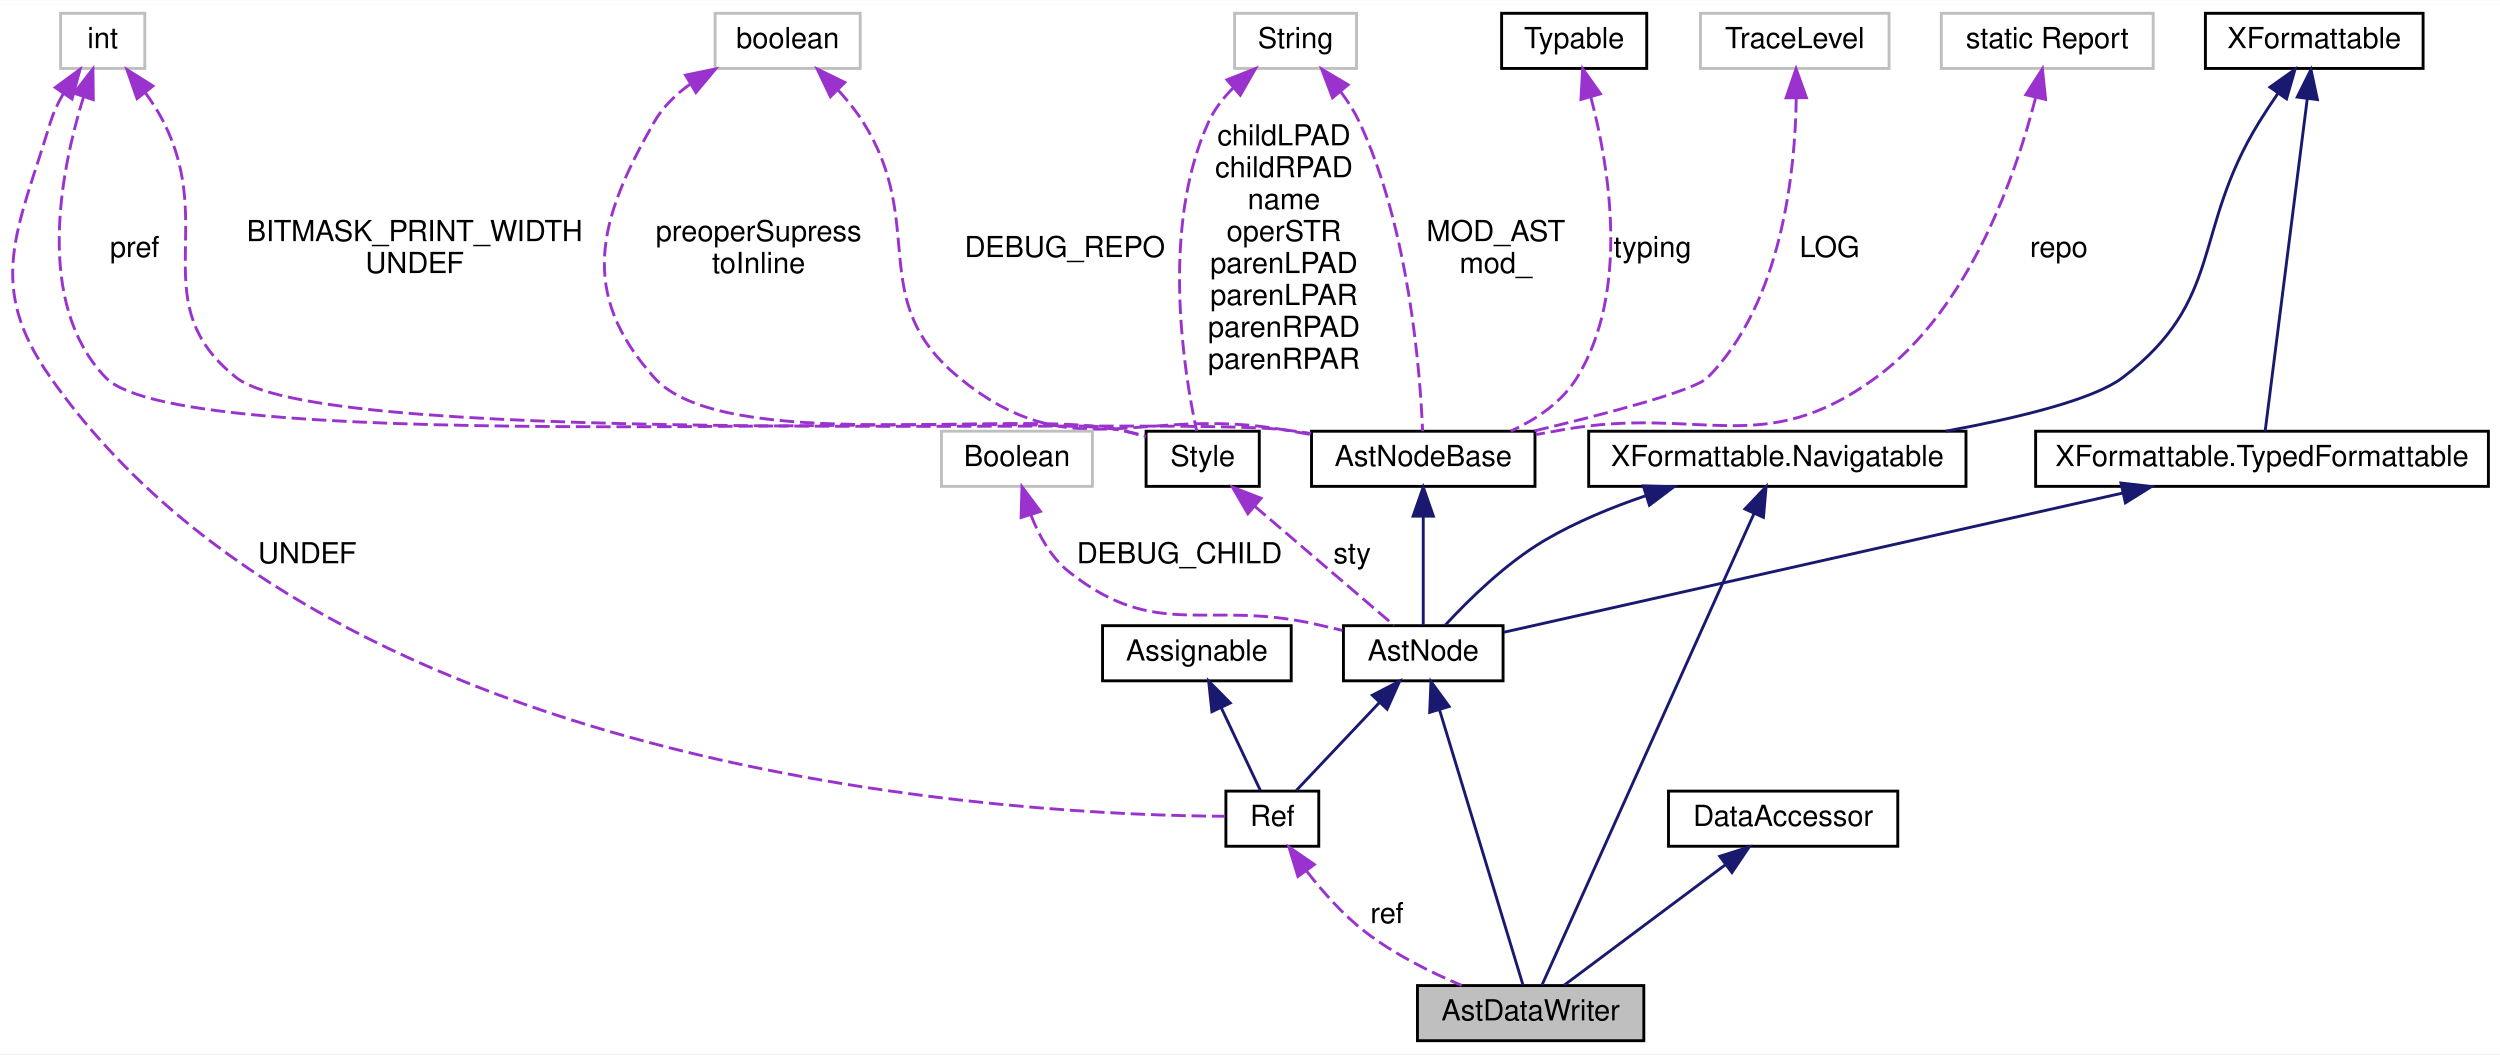
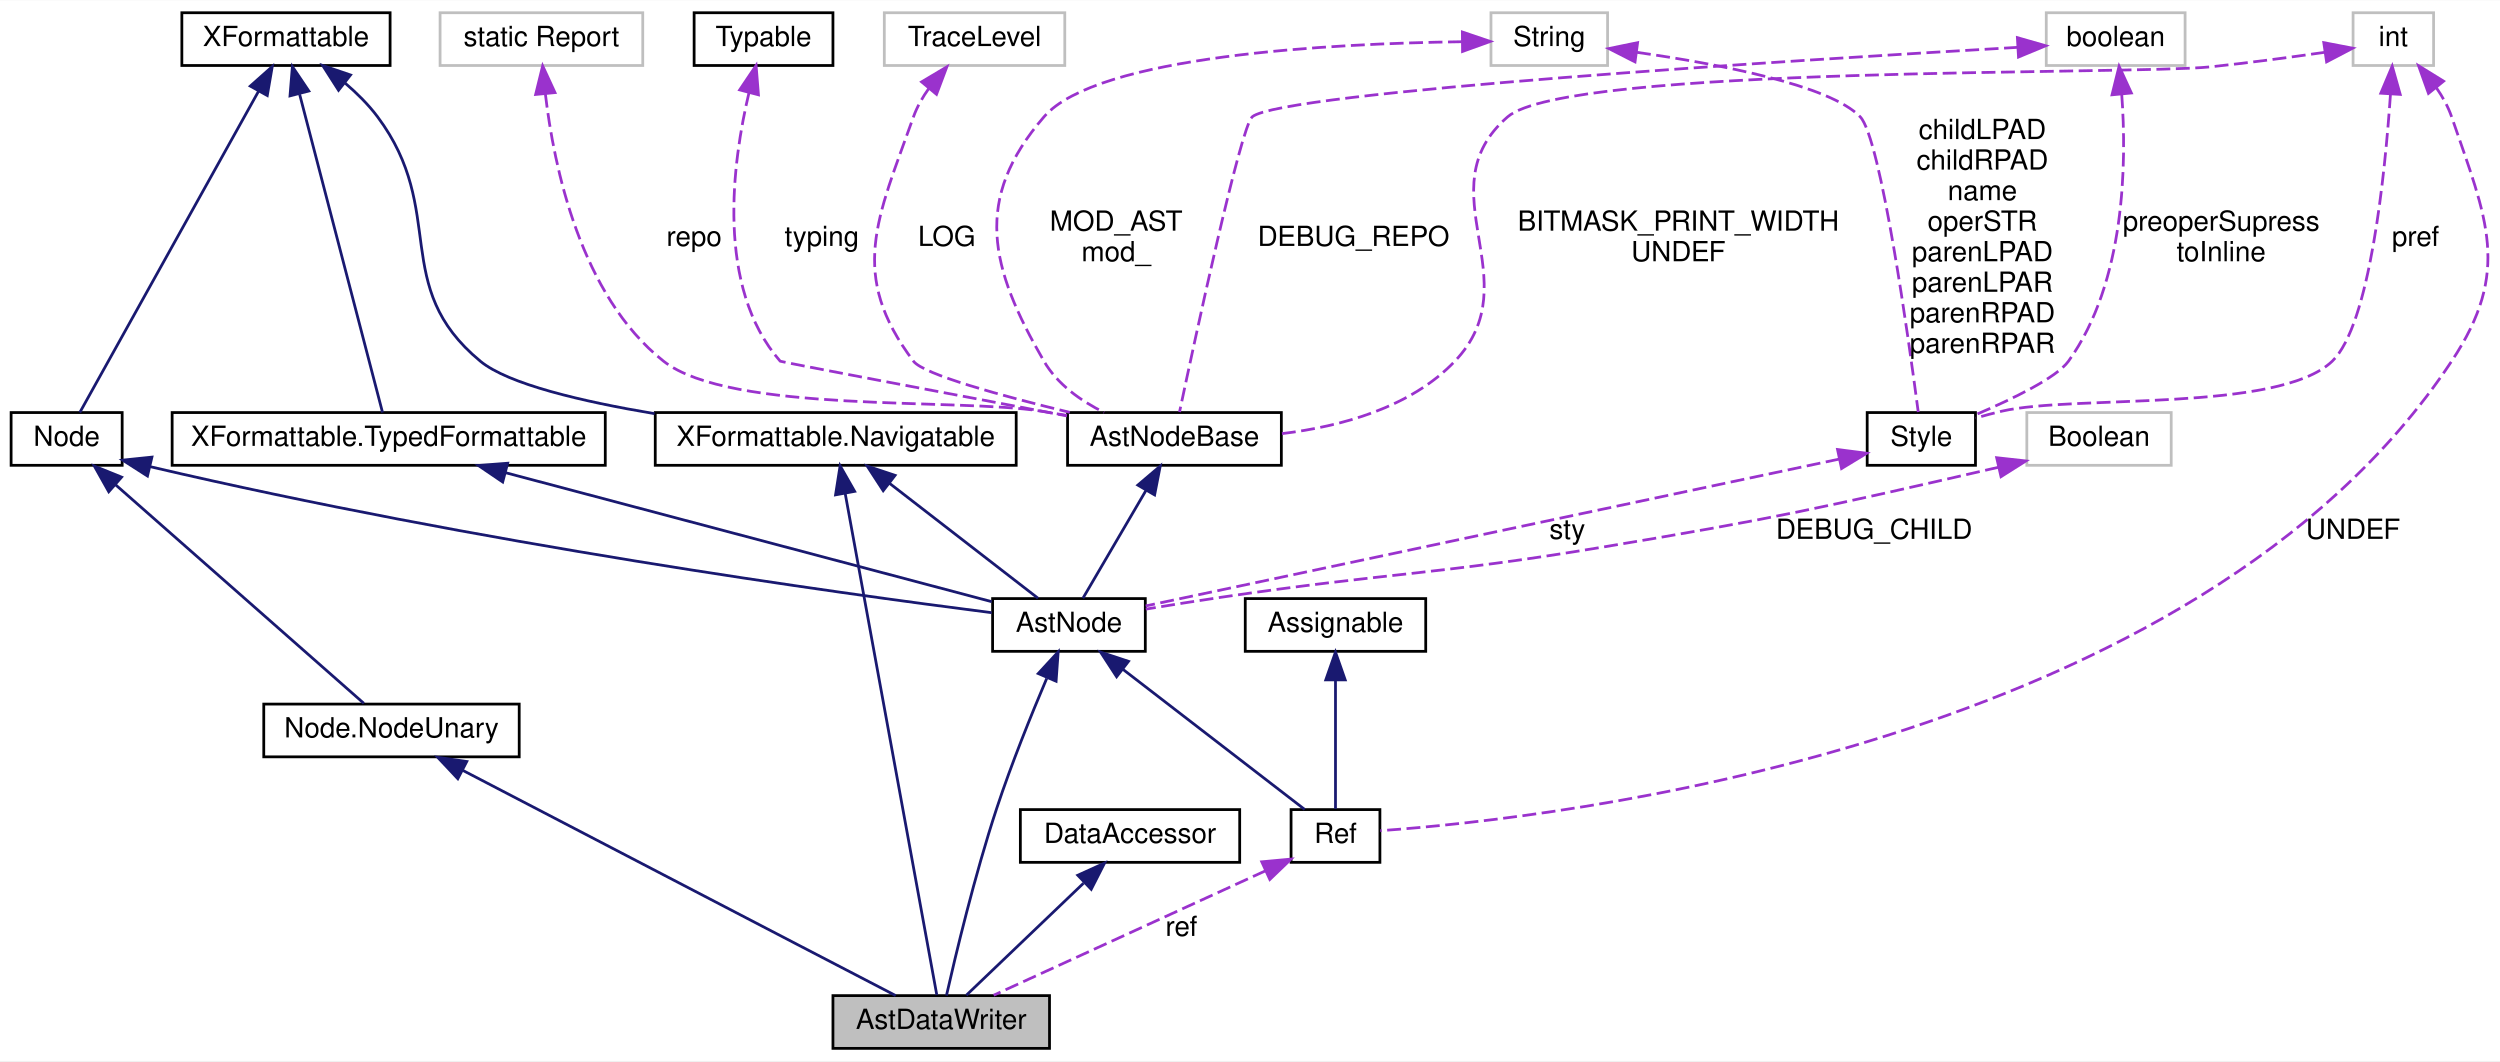
- <svg xmlns="http://www.w3.org/2000/svg" xmlns:xlink="http://www.w3.org/1999/xlink" width="861pt" height="363pt" viewBox="0.00 0.00 861.39 363.00">
-   <g id="graph0" class="graph" transform="scale(1 1) rotate(0) translate(4 359)">
-     <polygon fill="white" stroke="transparent" points="-4,4 -4,-359 857.39,-359 857.39,4 -4,4" />
+ <svg xmlns="http://www.w3.org/2000/svg" xmlns:xlink="http://www.w3.org/1999/xlink" width="900pt" height="382pt" viewBox="0.00 0.00 900.42 382.00">
+   <g id="graph0" class="graph" transform="scale(1 1) rotate(0) translate(4 378)">
+     <polygon fill="white" stroke="transparent" points="-4,4 -4,-378 896.42,-378 896.42,4 -4,4" />
    <g id="node1" class="node">
      <g id="a_node1">
        <a xlink:title="局所変数環境からの値を書き込むクラス">
-           <polygon fill="#bfbfbf" stroke="black" points="484.39,-0.5 484.39,-19.5 562.39,-19.5 562.39,-0.5 484.39,-0.5" />
-           <text text-anchor="middle" x="523.39" y="-7.5" font-family="Helvetica,sans-Serif" font-size="10.00">AstDataWriter</text>
+           <polygon fill="#bfbfbf" stroke="black" points="296,-0.5 296,-19.5 374,-19.5 374,-0.5 296,-0.5" />
+           <text text-anchor="middle" x="335" y="-7.5" font-family="Helvetica,sans-Serif" font-size="10.00">AstDataWriter</text>
        </a>
      </g>
    </g>
    <g id="node2" class="node">
      <g id="a_node2">
        <a xlink:href="classast_1_1_ast_node.html" target="_top" xlink:title="タグなしの順アクセスの子供をもてる抽象構文木のノードのクラス。">
-           <polygon fill="white" stroke="black" points="458.89,-124.5 458.89,-143.5 513.89,-143.5 513.89,-124.5 458.89,-124.5" />
-           <text text-anchor="middle" x="486.39" y="-131.5" font-family="Helvetica,sans-Serif" font-size="10.00">AstNode</text>
+           <polygon fill="white" stroke="black" points="353.5,-143.5 353.5,-162.5 408.5,-162.5 408.5,-143.5 353.5,-143.5" />
+           <text text-anchor="middle" x="381" y="-150.5" font-family="Helvetica,sans-Serif" font-size="10.00">AstNode</text>
        </a>
      </g>
    </g>
    <g id="edge1" class="edge">
-       <path fill="none" stroke="midnightblue" d="M491.98,-114.55C500.09,-87.83 514.78,-39.4 520.75,-19.69" />
-       <polygon fill="midnightblue" stroke="midnightblue" points="488.6,-113.64 489.05,-124.23 495.3,-115.67 488.6,-113.64" />
-     </g>
-     <g id="node16" class="node">
-       <g id="a_node16">
+       <path fill="none" stroke="midnightblue" d="M373,-133.75C367.51,-120.84 360.3,-103.05 355,-87 347.04,-62.9 340.09,-33.7 336.88,-19.53" />
+       <polygon fill="midnightblue" stroke="midnightblue" points="369.94,-135.5 377.12,-143.3 376.37,-132.73 369.94,-135.5" />
+     </g>
+     <g id="node18" class="node">
+       <g id="a_node18">
        <a xlink:href="classmachine_1_1_ref.html" target="_top" xlink:title="フレーム中の変数参照オブジェクトref = (XType type, int vid)">
-           <polygon fill="white" stroke="black" points="418.39,-67.5 418.39,-86.5 450.39,-86.5 450.39,-67.5 418.39,-67.5" />
-           <text text-anchor="middle" x="434.39" y="-74.5" font-family="Helvetica,sans-Serif" font-size="10.00">Ref</text>
-         </a>
-       </g>
-     </g>
-     <g id="edge21" class="edge">
-       <path fill="none" stroke="midnightblue" d="M471.38,-117.12C462.02,-107.22 450.33,-94.86 442.63,-86.71" />
-       <polygon fill="midnightblue" stroke="midnightblue" points="468.85,-119.54 478.26,-124.41 473.94,-114.74 468.85,-119.54" />
+           <polygon fill="white" stroke="black" points="461,-67.5 461,-86.5 493,-86.5 493,-67.5 461,-67.5" />
+           <text text-anchor="middle" x="477" y="-74.5" font-family="Helvetica,sans-Serif" font-size="10.00">Ref</text>
+         </a>
+       </g>
+     </g>
+     <g id="edge25" class="edge">
+       <path fill="none" stroke="midnightblue" d="M400.39,-137.05C420.09,-121.86 449.92,-98.88 465.92,-86.54" />
+       <polygon fill="midnightblue" stroke="midnightblue" points="398.17,-134.34 392.39,-143.22 402.45,-139.89 398.17,-134.34" />
    </g>
    <g id="node3" class="node">
      <g id="a_node3">
        <a xlink:href="classast_1_1_ast_node_base.html" target="_top" xlink:title=" ">
-           <polygon fill="white" stroke="black" points="447.89,-191.5 447.89,-210.5 524.89,-210.5 524.89,-191.5 447.89,-191.5" />
-           <text text-anchor="middle" x="486.39" y="-198.5" font-family="Helvetica,sans-Serif" font-size="10.00">AstNodeBase</text>
+           <polygon fill="white" stroke="black" points="380.5,-210.5 380.5,-229.5 457.5,-229.5 457.5,-210.5 380.5,-210.5" />
+           <text text-anchor="middle" x="419" y="-217.5" font-family="Helvetica,sans-Serif" font-size="10.00">AstNodeBase</text>
        </a>
      </g>
    </g>
    <g id="edge2" class="edge">
-       <path fill="none" stroke="midnightblue" d="M486.39,-181.04C486.39,-168.67 486.39,-153.12 486.39,-143.63" />
-       <polygon fill="midnightblue" stroke="midnightblue" points="482.89,-181.23 486.39,-191.23 489.89,-181.23 482.89,-181.23" />
+       <path fill="none" stroke="midnightblue" d="M408.79,-201.53C401.43,-188.95 391.82,-172.51 386.04,-162.63" />
+       <polygon fill="midnightblue" stroke="midnightblue" points="405.81,-203.37 413.88,-210.23 411.85,-199.83 405.81,-203.37" />
    </g>
    <g id="node4" class="node">
      <g id="a_node4">
        <a xlink:title=" ">
-           <polygon fill="white" stroke="#bfbfbf" points="421.39,-335.5 421.39,-354.5 463.39,-354.5 463.39,-335.5 421.39,-335.5" />
-           <text text-anchor="middle" x="442.39" y="-342.5" font-family="Helvetica,sans-Serif" font-size="10.00">String</text>
+           <polygon fill="white" stroke="#bfbfbf" points="533,-354.5 533,-373.5 575,-373.5 575,-354.5 533,-354.5" />
+           <text text-anchor="middle" x="554" y="-361.5" font-family="Helvetica,sans-Serif" font-size="10.00">String</text>
        </a>
      </g>
    </g>
    <g id="edge3" class="edge">
-       <path fill="none" stroke="#9a32cd" stroke-dasharray="5,2" d="M457.98,-327.42C460.43,-324.15 462.71,-320.61 464.39,-317 481.66,-279.97 485.37,-230.19 486.17,-210.52" />
-       <polygon fill="#9a32cd" stroke="#9a32cd" points="455.13,-325.38 451.38,-335.29 460.49,-329.88 455.13,-325.38" />
-       <text text-anchor="middle" x="511.39" y="-276" font-family="Helvetica,sans-Serif" font-size="10.00"> MOD_AST</text>
-       <text text-anchor="middle" x="511.39" y="-265" font-family="Helvetica,sans-Serif" font-size="10.00">mod_</text>
-     </g>
-     <g id="node14" class="node">
-       <g id="a_node14">
+       <path fill="none" stroke="#9a32cd" stroke-dasharray="5,2" d="M522.52,-363.06C475.67,-362.41 391.07,-358.1 372,-336 346.45,-306.38 352.41,-281.85 372,-248 376.81,-239.69 385.25,-233.72 393.66,-229.54" />
+       <polygon fill="#9a32cd" stroke="#9a32cd" points="522.7,-366.56 532.73,-363.16 522.76,-359.56 522.7,-366.56" />
+       <text text-anchor="middle" x="398" y="-295" font-family="Helvetica,sans-Serif" font-size="10.00"> MOD_AST</text>
+       <text text-anchor="middle" x="398" y="-284" font-family="Helvetica,sans-Serif" font-size="10.00">mod_</text>
+     </g>
+     <g id="node15" class="node">
+       <g id="a_node15">
        <a xlink:href="classformat_1_1_style.html" target="_top" xlink:title="ノードの表示スタイルに関するプロパティのクラス.">
-           <polygon fill="white" stroke="black" points="390.89,-191.5 390.89,-210.5 429.89,-210.5 429.89,-191.5 390.89,-191.5" />
-           <text text-anchor="middle" x="410.39" y="-198.5" font-family="Helvetica,sans-Serif" font-size="10.00">Style</text>
-         </a>
-       </g>
-     </g>
-     <g id="edge15" class="edge">
-       <path fill="none" stroke="#9a32cd" stroke-dasharray="5,2" d="M420.85,-328.75C417.43,-325.3 414.37,-321.35 412.39,-317 395.74,-280.48 404,-230.41 408.32,-210.59" />
-       <polygon fill="#9a32cd" stroke="#9a32cd" points="418.77,-331.59 428.62,-335.48 423.35,-326.29 418.77,-331.59" />
-       <text text-anchor="middle" x="438.39" y="-309" font-family="Helvetica,sans-Serif" font-size="10.00"> childLPAD</text>
-       <text text-anchor="middle" x="438.39" y="-298" font-family="Helvetica,sans-Serif" font-size="10.00">childRPAD</text>
-       <text text-anchor="middle" x="438.39" y="-287" font-family="Helvetica,sans-Serif" font-size="10.00">name</text>
-       <text text-anchor="middle" x="438.39" y="-276" font-family="Helvetica,sans-Serif" font-size="10.00">operSTR</text>
-       <text text-anchor="middle" x="438.39" y="-265" font-family="Helvetica,sans-Serif" font-size="10.00">parenLPAD</text>
-       <text text-anchor="middle" x="438.39" y="-254" font-family="Helvetica,sans-Serif" font-size="10.00">parenLPAR</text>
-       <text text-anchor="middle" x="438.39" y="-243" font-family="Helvetica,sans-Serif" font-size="10.00">parenRPAD</text>
-       <text text-anchor="middle" x="438.39" y="-232" font-family="Helvetica,sans-Serif" font-size="10.00">parenRPAR</text>
+           <polygon fill="white" stroke="black" points="668.5,-210.5 668.5,-229.5 707.5,-229.5 707.5,-210.5 668.5,-210.5" />
+           <text text-anchor="middle" x="688" y="-217.5" font-family="Helvetica,sans-Serif" font-size="10.00">Style</text>
+         </a>
+       </g>
+     </g>
+     <g id="edge17" class="edge">
+       <path fill="none" stroke="#9a32cd" stroke-dasharray="5,2" d="M585.59,-359.23C614.72,-355.09 655.06,-347.47 666,-336 673.4,-328.24 683.55,-255.15 686.89,-229.69" />
+       <polygon fill="#9a32cd" stroke="#9a32cd" points="584.88,-355.79 575.44,-360.6 585.81,-362.73 584.88,-355.79" />
+       <text text-anchor="middle" x="710" y="-328" font-family="Helvetica,sans-Serif" font-size="10.00"> childLPAD</text>
+       <text text-anchor="middle" x="710" y="-317" font-family="Helvetica,sans-Serif" font-size="10.00">childRPAD</text>
+       <text text-anchor="middle" x="710" y="-306" font-family="Helvetica,sans-Serif" font-size="10.00">name</text>
+       <text text-anchor="middle" x="710" y="-295" font-family="Helvetica,sans-Serif" font-size="10.00">operSTR</text>
+       <text text-anchor="middle" x="710" y="-284" font-family="Helvetica,sans-Serif" font-size="10.00">parenLPAD</text>
+       <text text-anchor="middle" x="710" y="-273" font-family="Helvetica,sans-Serif" font-size="10.00">parenLPAR</text>
+       <text text-anchor="middle" x="710" y="-262" font-family="Helvetica,sans-Serif" font-size="10.00">parenRPAD</text>
+       <text text-anchor="middle" x="710" y="-251" font-family="Helvetica,sans-Serif" font-size="10.00">parenRPAR</text>
    </g>
    <g id="node5" class="node">
      <g id="a_node5">
        <a xlink:title=" ">
-           <polygon fill="white" stroke="#bfbfbf" points="581.89,-335.5 581.89,-354.5 646.89,-354.5 646.89,-335.5 581.89,-335.5" />
-           <text text-anchor="middle" x="614.39" y="-342.5" font-family="Helvetica,sans-Serif" font-size="10.00">TraceLevel</text>
+           <polygon fill="white" stroke="#bfbfbf" points="314.5,-354.5 314.5,-373.5 379.5,-373.5 379.5,-354.5 314.5,-354.5" />
+           <text text-anchor="middle" x="347" y="-361.5" font-family="Helvetica,sans-Serif" font-size="10.00">TraceLevel</text>
        </a>
      </g>
    </g>
    <g id="edge4" class="edge">
-       <path fill="none" stroke="#9a32cd" stroke-dasharray="5,2" d="M614.91,-325.29C614.55,-299.97 610.02,-254.99 584.39,-229 579.96,-224.51 549.9,-216.61 524.23,-210.51" />
-       <polygon fill="#9a32cd" stroke="#9a32cd" points="611.41,-325.38 614.84,-335.4 618.41,-325.43 611.41,-325.38" />
-       <text text-anchor="middle" x="626.39" y="-270.5" font-family="Helvetica,sans-Serif" font-size="10.00"> LOG</text>
+       <path fill="none" stroke="#9a32cd" stroke-dasharray="5,2" d="M330.6,-346.33C328.31,-343.13 326.29,-339.63 325,-336 311.89,-299.15 301.47,-279.24 325,-248 328.6,-243.22 356.75,-235.51 381.32,-229.56" />
+       <polygon fill="#9a32cd" stroke="#9a32cd" points="327.93,-348.6 337.03,-354.02 333.3,-344.11 327.93,-348.6" />
+       <text text-anchor="middle" x="337" y="-289.5" font-family="Helvetica,sans-Serif" font-size="10.00"> LOG</text>
    </g>
    <g id="node6" class="node">
      <g id="a_node6">
        <a xlink:title=" ">
-           <polygon fill="white" stroke="#bfbfbf" points="664.89,-335.5 664.89,-354.5 737.89,-354.5 737.89,-335.5 664.89,-335.5" />
-           <text text-anchor="middle" x="701.39" y="-342.5" font-family="Helvetica,sans-Serif" font-size="10.00">static Report</text>
+           <polygon fill="white" stroke="#bfbfbf" points="154.5,-354.5 154.5,-373.5 227.5,-373.5 227.5,-354.5 154.5,-354.5" />
+           <text text-anchor="middle" x="191" y="-361.5" font-family="Helvetica,sans-Serif" font-size="10.00">static Report</text>
        </a>
      </g>
    </g>
    <g id="edge5" class="edge">
-       <path fill="none" stroke="#9a32cd" stroke-dasharray="5,2" d="M697.34,-325.29C690.67,-299.26 674.75,-252.64 642.39,-229 603.1,-200.29 582.31,-219.48 534.39,-211 531.38,-210.47 528.27,-209.91 525.15,-209.34" />
-       <polygon fill="#9a32cd" stroke="#9a32cd" points="694.01,-326.43 699.72,-335.36 700.83,-324.82 694.01,-326.43" />
-       <text text-anchor="middle" x="705.39" y="-270.5" font-family="Helvetica,sans-Serif" font-size="10.00"> repo</text>
+       <path fill="none" stroke="#9a32cd" stroke-dasharray="5,2" d="M192.42,-344.3C195.47,-318.27 205.04,-271.66 235,-248 258.92,-229.11 340.9,-234.81 371,-230 374.01,-229.52 377.13,-228.99 380.26,-228.45" />
+       <polygon fill="#9a32cd" stroke="#9a32cd" points="188.92,-344.07 191.45,-354.36 195.89,-344.74 188.92,-344.07" />
+       <text text-anchor="middle" x="246" y="-289.5" font-family="Helvetica,sans-Serif" font-size="10.00"> repo</text>
    </g>
    <g id="node7" class="node">
      <g id="a_node7">
        <a xlink:title=" ">
-           <polygon fill="white" stroke="#bfbfbf" points="16.89,-335.5 16.89,-354.5 45.89,-354.5 45.89,-335.5 16.89,-335.5" />
-           <text text-anchor="middle" x="31.39" y="-342.5" font-family="Helvetica,sans-Serif" font-size="10.00">int</text>
+           <polygon fill="white" stroke="#bfbfbf" points="843.5,-354.5 843.5,-373.5 872.5,-373.5 872.5,-354.5 843.5,-354.5" />
+           <text text-anchor="middle" x="858" y="-361.5" font-family="Helvetica,sans-Serif" font-size="10.00">int</text>
        </a>
      </g>
    </g>
    <g id="edge6" class="edge">
-       <path fill="none" stroke="#9a32cd" stroke-dasharray="5,2" d="M46.01,-327.22C48.37,-323.97 50.62,-320.49 52.39,-317 70.76,-280.73 45.57,-254.31 77.39,-229 108.82,-204 398.51,-215.71 438.39,-211 441.42,-210.64 444.55,-210.21 447.69,-209.72" />
-       <polygon fill="#9a32cd" stroke="#9a32cd" points="43.22,-325.1 39.73,-335.11 48.69,-329.46 43.22,-325.1" />
-       <text text-anchor="middle" x="138.89" y="-276" font-family="Helvetica,sans-Serif" font-size="10.00"> BITMASK_PRINT_WIDTH</text>
-       <text text-anchor="middle" x="138.89" y="-265" font-family="Helvetica,sans-Serif" font-size="10.00">UNDEF</text>
-     </g>
-     <g id="edge16" class="edge">
-       <path fill="none" stroke="#9a32cd" stroke-dasharray="5,2" d="M24.83,-325.84C16.97,-300.49 7.73,-254.73 32.39,-229 59.25,-200.96 343.16,-217.81 381.39,-211 384.4,-210.46 387.53,-209.71 390.58,-208.86" />
-       <polygon fill="#9a32cd" stroke="#9a32cd" points="21.51,-326.96 28.01,-335.33 28.15,-324.74 21.51,-326.96" />
-       <text text-anchor="middle" x="42.39" y="-270.5" font-family="Helvetica,sans-Serif" font-size="10.00"> pref</text>
-     </g>
-     <g id="edge23" class="edge">
-       <path fill="none" stroke="#9a32cd" stroke-dasharray="5,2" d="M17.79,-326.74C15.98,-323.65 14.4,-320.34 13.39,-317 2.06,-279.57 -9.12,-260.99 13.39,-229 111.92,-88.98 353.05,-78.14 418.03,-77.83" />
-       <polygon fill="#9a32cd" stroke="#9a32cd" points="15.04,-328.93 23.58,-335.2 20.82,-324.97 15.04,-328.93" />
-       <text text-anchor="middle" x="101.89" y="-165" font-family="Helvetica,sans-Serif" font-size="10.00"> UNDEF</text>
+       <path fill="none" stroke="#9a32cd" stroke-dasharray="5,2" d="M833.32,-359.25C820.94,-357.47 805.7,-355.42 792,-354 763.97,-351.09 560.29,-354.47 539,-336 508.78,-309.78 547.6,-276.97 520,-248 504.04,-231.24 478.92,-224.48 457.73,-221.91" />
+       <polygon fill="#9a32cd" stroke="#9a32cd" points="832.95,-362.73 843.35,-360.73 833.97,-355.81 832.95,-362.73" />
+       <text text-anchor="middle" x="600.5" y="-295" font-family="Helvetica,sans-Serif" font-size="10.00"> BITMASK_PRINT_WIDTH</text>
+       <text text-anchor="middle" x="600.5" y="-284" font-family="Helvetica,sans-Serif" font-size="10.00">UNDEF</text>
+     </g>
+     <g id="edge18" class="edge">
+       <path fill="none" stroke="#9a32cd" stroke-dasharray="5,2" d="M856.97,-344.14C854.98,-315 849.52,-261 836,-248 816.72,-229.46 743.07,-235.98 717,-230 713.92,-229.29 710.69,-228.42 707.55,-227.5" />
+       <polygon fill="#9a32cd" stroke="#9a32cd" points="853.49,-344.52 857.6,-354.28 860.48,-344.09 853.49,-344.52" />
+       <text text-anchor="middle" x="866" y="-289.5" font-family="Helvetica,sans-Serif" font-size="10.00"> pref</text>
+     </g>
+     <g id="edge27" class="edge">
+       <path fill="none" stroke="#9a32cd" stroke-dasharray="5,2" d="M873.44,-346.57C875.72,-343.28 877.73,-339.7 879,-336 891.69,-299.01 900.61,-280.6 879,-248 786.89,-109.05 556.21,-83.37 493.15,-78.9" />
+       <polygon fill="#9a32cd" stroke="#9a32cd" points="870.66,-344.45 867.09,-354.42 876.1,-348.85 870.66,-344.45" />
+       <text text-anchor="middle" x="843.5" y="-184" font-family="Helvetica,sans-Serif" font-size="10.00"> UNDEF</text>
    </g>
    <g id="node8" class="node">
      <g id="a_node8">
        <a xlink:href="interfacetype_1_1_typable.html" target="_top" xlink:title="抽象ノードがもつ関数型のインタフェース">
-           <polygon fill="white" stroke="black" points="513.39,-335.5 513.39,-354.5 563.39,-354.5 563.39,-335.5 513.39,-335.5" />
-           <text text-anchor="middle" x="538.39" y="-342.5" font-family="Helvetica,sans-Serif" font-size="10.00">Typable</text>
+           <polygon fill="white" stroke="black" points="246,-354.5 246,-373.5 296,-373.5 296,-354.5 246,-354.5" />
+           <text text-anchor="middle" x="271" y="-361.5" font-family="Helvetica,sans-Serif" font-size="10.00">Typable</text>
        </a>
      </g>
    </g>
    <g id="edge7" class="edge">
-       <path fill="none" stroke="#9a32cd" stroke-dasharray="5,2" d="M544.09,-325.76C550.46,-301.68 557.66,-258.82 539.39,-229 534.21,-220.55 525.46,-214.64 516.55,-210.55" />
-       <polygon fill="#9a32cd" stroke="#9a32cd" points="540.72,-324.82 541.32,-335.4 547.45,-326.76 540.72,-324.82" />
-       <text text-anchor="middle" x="565.39" y="-270.5" font-family="Helvetica,sans-Serif" font-size="10.00"> typing</text>
+       <path fill="none" stroke="#9a32cd" stroke-dasharray="5,2" d="M265.79,-344.82C259.82,-319.79 253.64,-274.77 277,-248 277.22,-247.75 338.3,-236.2 380.27,-228.29" />
+       <polygon fill="#9a32cd" stroke="#9a32cd" points="262.4,-345.71 268.32,-354.5 269.17,-343.94 262.4,-345.71" />
+       <text text-anchor="middle" x="292" y="-289.5" font-family="Helvetica,sans-Serif" font-size="10.00"> typing</text>
    </g>
    <g id="node9" class="node">
      <g id="a_node9">
        <a xlink:title=" ">
-           <polygon fill="white" stroke="#bfbfbf" points="242.39,-335.5 242.39,-354.5 292.39,-354.5 292.39,-335.5 242.39,-335.5" />
-           <text text-anchor="middle" x="267.39" y="-342.5" font-family="Helvetica,sans-Serif" font-size="10.00">boolean</text>
+           <polygon fill="white" stroke="#bfbfbf" points="733,-354.5 733,-373.5 783,-373.5 783,-354.5 733,-354.5" />
+           <text text-anchor="middle" x="758" y="-361.5" font-family="Helvetica,sans-Serif" font-size="10.00">boolean</text>
        </a>
      </g>
    </g>
    <g id="edge8" class="edge">
-       <path fill="none" stroke="#9a32cd" stroke-dasharray="5,2" d="M284.81,-328.02C287.94,-324.59 290.97,-320.84 293.39,-317 315.67,-281.67 294.06,-255.45 326.39,-229 365.41,-197.08 388.72,-219.65 438.39,-211 441.4,-210.48 444.51,-209.92 447.63,-209.36" />
-       <polygon fill="#9a32cd" stroke="#9a32cd" points="282.13,-325.75 277.57,-335.31 287.09,-330.68 282.13,-325.75" />
-       <text text-anchor="middle" x="362.89" y="-270.5" font-family="Helvetica,sans-Serif" font-size="10.00"> DEBUG_REPO</text>
-     </g>
-     <g id="edge17" class="edge">
-       <path fill="none" stroke="#9a32cd" stroke-dasharray="5,2" d="M233.85,-330.12C228.86,-326.58 224.4,-322.25 221.39,-317 201.96,-283.06 195.33,-258.16 221.39,-229 245.23,-202.32 346.37,-218.34 381.39,-211 384.48,-210.35 387.72,-209.51 390.87,-208.61" />
-       <polygon fill="#9a32cd" stroke="#9a32cd" points="232.2,-333.2 242.57,-335.34 235.79,-327.2 232.2,-333.2" />
-       <text text-anchor="middle" x="257.39" y="-276" font-family="Helvetica,sans-Serif" font-size="10.00"> preoperSupress</text>
-       <text text-anchor="middle" x="257.39" y="-265" font-family="Helvetica,sans-Serif" font-size="10.00">toInline</text>
+       <path fill="none" stroke="#9a32cd" stroke-dasharray="5,2" d="M722.79,-361.04C643.56,-356.48 457.34,-344.88 447,-336 442.87,-332.45 426.38,-255.91 420.83,-229.71" />
+       <polygon fill="#9a32cd" stroke="#9a32cd" points="722.6,-364.53 732.79,-361.61 723,-357.55 722.6,-364.53" />
+       <text text-anchor="middle" x="483.5" y="-289.5" font-family="Helvetica,sans-Serif" font-size="10.00"> DEBUG_REPO</text>
+     </g>
+     <g id="edge19" class="edge">
+       <path fill="none" stroke="#9a32cd" stroke-dasharray="5,2" d="M760.18,-344.1C761.99,-319.58 761.54,-276.58 741,-248 736.72,-242.05 720.88,-234.39 707.62,-228.75" />
+       <polygon fill="#9a32cd" stroke="#9a32cd" points="756.68,-343.94 759.23,-354.23 763.65,-344.6 756.68,-343.94" />
+       <text text-anchor="middle" x="796" y="-295" font-family="Helvetica,sans-Serif" font-size="10.00"> preoperSupress</text>
+       <text text-anchor="middle" x="796" y="-284" font-family="Helvetica,sans-Serif" font-size="10.00">toInline</text>
    </g>
    <g id="node10" class="node">
      <g id="a_node10">
-         <a xlink:href="interfaceformat_1_1_x_formattable_1_1_navigatable.html" target="_top" xlink:title="木構造の分岐ノードとして清書可能なオブジェクトのクラス">
-           <polygon fill="white" stroke="black" points="543.39,-191.5 543.39,-210.5 673.39,-210.5 673.39,-191.5 543.39,-191.5" />
-           <text text-anchor="middle" x="608.39" y="-198.5" font-family="Helvetica,sans-Serif" font-size="10.00">XFormattable.Navigatable</text>
-         </a>
-       </g>
-     </g>
-     <g id="edge18" class="edge">
-       <path fill="none" stroke="midnightblue" d="M600.37,-182.17C582.57,-142.59 540.32,-48.64 527.29,-19.66" />
-       <polygon fill="midnightblue" stroke="midnightblue" points="597.22,-183.7 604.52,-191.39 603.61,-180.83 597.22,-183.7" />
+         <a xlink:href="interfaceast_1_1_node.html" target="_top" xlink:title=" ">
+           <polygon fill="white" stroke="black" points="0,-210.5 0,-229.5 40,-229.5 40,-210.5 0,-210.5" />
+           <text text-anchor="middle" x="20" y="-217.5" font-family="Helvetica,sans-Serif" font-size="10.00">Node</text>
+         </a>
+       </g>
    </g>
    <g id="edge9" class="edge">
-       <path fill="none" stroke="midnightblue" d="M563.12,-188.3C551.38,-184.32 539.06,-179.26 528.39,-173 514.82,-165.04 501.8,-152.19 493.95,-143.67" />
-       <polygon fill="midnightblue" stroke="midnightblue" points="562.19,-191.68 572.78,-191.39 564.32,-185.01 562.19,-191.68" />
+       <path fill="none" stroke="midnightblue" d="M50.08,-210.01C167.79,-182.42 297.42,-164.52 353.2,-157.41" />
+       <polygon fill="midnightblue" stroke="midnightblue" points="49.11,-206.64 40.19,-212.36 50.72,-213.45 49.11,-206.64" />
+     </g>
+     <g id="node16" class="node">
+       <g id="a_node16">
+         <a xlink:href="interfaceast_1_1_node_1_1_node_unary.html" target="_top" xlink:title="子供を一つだけもつノードのインタフェース">
+           <polygon fill="white" stroke="black" points="91,-105.5 91,-124.5 183,-124.5 183,-105.5 91,-105.5" />
+           <text text-anchor="middle" x="137" y="-112.5" font-family="Helvetica,sans-Serif" font-size="10.00">Node.NodeUnary</text>
+         </a>
+       </g>
+     </g>
+     <g id="edge22" class="edge">
+       <path fill="none" stroke="midnightblue" d="M37.6,-203.51C62.51,-181.58 107.21,-142.22 127.05,-124.76" />
+       <polygon fill="midnightblue" stroke="midnightblue" points="35.17,-200.98 29.98,-210.22 39.79,-206.24 35.17,-200.98" />
    </g>
    <g id="node11" class="node">
      <g id="a_node11">
        <a xlink:href="interfaceformat_1_1_x_formattable.html" target="_top" xlink:title="入れ子フォーマット出力可能なオブジェクトのインタフェース。">
-           <polygon fill="white" stroke="black" points="755.89,-335.5 755.89,-354.5 830.89,-354.5 830.89,-335.5 755.89,-335.5" />
-           <text text-anchor="middle" x="793.39" y="-342.5" font-family="Helvetica,sans-Serif" font-size="10.00">XFormattable</text>
+           <polygon fill="white" stroke="black" points="61.5,-354.5 61.5,-373.5 136.5,-373.5 136.5,-354.5 61.5,-354.5" />
+           <text text-anchor="middle" x="99" y="-361.5" font-family="Helvetica,sans-Serif" font-size="10.00">XFormattable</text>
        </a>
      </g>
    </g>
    <g id="edge10" class="edge">
-       <path fill="none" stroke="midnightblue" d="M780.8,-326.78C778.6,-323.58 776.37,-320.22 774.39,-317 751.14,-279.24 762.64,-255.89 727.39,-229 717.49,-221.45 691.61,-215.14 666.5,-210.53" />
-       <polygon fill="midnightblue" stroke="midnightblue" points="778.13,-329.06 786.77,-335.19 783.84,-325.01 778.13,-329.06" />
+       <path fill="none" stroke="midnightblue" d="M89.17,-345.32C72.04,-314.54 37.37,-252.22 24.74,-229.52" />
+       <polygon fill="midnightblue" stroke="midnightblue" points="86.14,-347.08 94.06,-354.12 92.26,-343.68 86.14,-347.08" />
    </g>
    <g id="node12" class="node">
      <g id="a_node12">
-         <a xlink:href="interfaceformat_1_1_x_formattable_1_1_typed_formattable.html" target="_top" xlink:title="ノードの型情報をもつ書式出力可能なオブジェクトのインタフェース．">
-           <polygon fill="white" stroke="black" points="697.39,-191.5 697.39,-210.5 853.39,-210.5 853.39,-191.5 697.39,-191.5" />
-           <text text-anchor="middle" x="775.39" y="-198.5" font-family="Helvetica,sans-Serif" font-size="10.00">XFormattable.TypedFormattable</text>
+         <a xlink:href="interfaceformat_1_1_x_formattable_1_1_navigatable.html" target="_top" xlink:title="木構造の分岐ノードとして清書可能なオブジェクトのクラス">
+           <polygon fill="white" stroke="black" points="232,-210.5 232,-229.5 362,-229.5 362,-210.5 232,-210.5" />
+           <text text-anchor="middle" x="297" y="-217.5" font-family="Helvetica,sans-Serif" font-size="10.00">XFormattable.Navigatable</text>
        </a>
      </g>
    </g>
    <g id="edge12" class="edge">
-       <path fill="none" stroke="midnightblue" d="M790.99,-325.11C787.04,-293.93 779.31,-232.93 776.47,-210.52" />
-       <polygon fill="midnightblue" stroke="midnightblue" points="787.53,-325.64 792.26,-335.12 794.48,-324.76 787.53,-325.64" />
-     </g>
-     <g id="edge11" class="edge">
-       <path fill="none" stroke="midnightblue" d="M727.55,-189.24C666.64,-175.54 563.41,-152.32 514.15,-141.24" />
-       <polygon fill="midnightblue" stroke="midnightblue" points="726.79,-192.66 737.31,-191.44 728.32,-185.83 726.79,-192.66" />
+       <path fill="none" stroke="midnightblue" d="M120.29,-348.17C124.54,-344.53 128.71,-340.41 132,-336 157.39,-302.01 136.29,-275.02 169,-248 178.98,-239.76 205.46,-233.5 231.75,-229.1" />
+       <polygon fill="midnightblue" stroke="midnightblue" points="117.93,-345.57 112.22,-354.5 122.25,-351.08 117.93,-345.57" />
    </g>
    <g id="node13" class="node">
      <g id="a_node13">
-         <a xlink:title=" ">
-           <polygon fill="white" stroke="#bfbfbf" points="320.39,-191.5 320.39,-210.5 372.39,-210.5 372.39,-191.5 320.39,-191.5" />
-           <text text-anchor="middle" x="346.39" y="-198.5" font-family="Helvetica,sans-Serif" font-size="10.00">Boolean</text>
-         </a>
-       </g>
+         <a xlink:href="interfaceformat_1_1_x_formattable_1_1_typed_formattable.html" target="_top" xlink:title="ノードの型情報をもつ書式出力可能なオブジェクトのインタフェース．">
+           <polygon fill="white" stroke="black" points="58,-210.5 58,-229.5 214,-229.5 214,-210.5 58,-210.5" />
+           <text text-anchor="middle" x="136" y="-217.5" font-family="Helvetica,sans-Serif" font-size="10.00">XFormattable.TypedFormattable</text>
+         </a>
+       </g>
+     </g>
+     <g id="edge14" class="edge">
+       <path fill="none" stroke="midnightblue" d="M103.92,-344.11C112.05,-312.93 127.94,-251.93 133.78,-229.52" />
+       <polygon fill="midnightblue" stroke="midnightblue" points="100.45,-343.56 101.31,-354.12 107.22,-345.32 100.45,-343.56" />
+     </g>
+     <g id="edge20" class="edge">
+       <path fill="none" stroke="midnightblue" d="M300.42,-200.3C308.34,-156.93 327.72,-50.82 333.41,-19.71" />
+       <polygon fill="midnightblue" stroke="midnightblue" points="296.94,-199.86 298.58,-210.33 303.82,-201.12 296.94,-199.86" />
+     </g>
+     <g id="edge11" class="edge">
+       <path fill="none" stroke="midnightblue" d="M316.3,-204.07C332.88,-191.24 356.21,-173.19 369.85,-162.63" />
+       <polygon fill="midnightblue" stroke="midnightblue" points="314.1,-201.35 308.33,-210.23 318.38,-206.88 314.1,-201.35" />
    </g>
    <g id="edge13" class="edge">
-       <path fill="none" stroke="#9a32cd" stroke-dasharray="5,2" d="M351.21,-181.65C353.97,-174.53 358.15,-166.93 364.39,-162 394.69,-138.06 411.74,-152.56 449.39,-144 452.35,-143.33 455.45,-142.6 458.53,-141.87" />
-       <polygon fill="#9a32cd" stroke="#9a32cd" points="347.82,-180.77 348.13,-191.36 354.49,-182.88 347.82,-180.77" />
-       <text text-anchor="middle" x="402.39" y="-165" font-family="Helvetica,sans-Serif" font-size="10.00"> DEBUG_CHILD</text>
-     </g>
-     <g id="edge14" class="edge">
-       <path fill="none" stroke="#9a32cd" stroke-dasharray="5,2" d="M428.26,-184.71C443.24,-171.91 464.07,-154.09 476.3,-143.63" />
-       <polygon fill="#9a32cd" stroke="#9a32cd" points="425.96,-182.07 420.64,-191.23 430.51,-187.39 425.96,-182.07" />
-       <text text-anchor="middle" x="461.89" y="-165" font-family="Helvetica,sans-Serif" font-size="10.00"> sty</text>
-     </g>
-     <g id="node15" class="node">
-       <g id="a_node15">
-         <a xlink:href="interfacemachine_1_1_data_accessor.html" target="_top" xlink:title="参照をもつデータ読み書きオブジェクトのインタフェース.">
-           <polygon fill="white" stroke="black" points="570.89,-67.5 570.89,-86.5 649.89,-86.5 649.89,-67.5 570.89,-67.5" />
-           <text text-anchor="middle" x="610.39" y="-74.5" font-family="Helvetica,sans-Serif" font-size="10.00">DataAccessor</text>
-         </a>
-       </g>
-     </g>
-     <g id="edge19" class="edge">
-       <path fill="none" stroke="midnightblue" d="M590.4,-61.07C573.23,-48.24 549.07,-30.19 534.94,-19.63" />
-       <polygon fill="midnightblue" stroke="midnightblue" points="588.55,-64.05 598.66,-67.23 592.74,-58.44 588.55,-64.05" />
-     </g>
-     <g id="edge20" class="edge">
-       <path fill="none" stroke="#9a32cd" stroke-dasharray="5,2" d="M446.25,-58.88C451.77,-51.78 458.8,-43.85 466.39,-38 476.36,-30.31 488.88,-24.08 499.64,-19.55" />
-       <polygon fill="#9a32cd" stroke="#9a32cd" points="443.22,-57.08 440.12,-67.21 448.86,-61.23 443.22,-57.08" />
-       <text text-anchor="middle" x="473.89" y="-41" font-family="Helvetica,sans-Serif" font-size="10.00"> ref</text>
+       <path fill="none" stroke="midnightblue" d="M178.16,-207.82C228.26,-194.52 310.44,-172.72 353.19,-161.38" />
+       <polygon fill="midnightblue" stroke="midnightblue" points="177.05,-204.49 168.28,-210.44 178.84,-211.25 177.05,-204.49" />
+     </g>
+     <g id="node14" class="node">
+       <g id="a_node14">
+         <a xlink:title=" ">
+           <polygon fill="white" stroke="#bfbfbf" points="726,-210.5 726,-229.5 778,-229.5 778,-210.5 726,-210.5" />
+           <text text-anchor="middle" x="752" y="-217.5" font-family="Helvetica,sans-Serif" font-size="10.00">Boolean</text>
+         </a>
+       </g>
+     </g>
+     <g id="edge15" class="edge">
+       <path fill="none" stroke="#9a32cd" stroke-dasharray="5,2" d="M715.86,-209.81C651.76,-195.06 634.38,-191.2 573,-181 512.42,-170.93 496.76,-171.96 436,-163 427.1,-161.69 417.41,-160.14 408.67,-158.7" />
+       <polygon fill="#9a32cd" stroke="#9a32cd" points="715.13,-213.24 725.66,-212.07 716.7,-206.41 715.13,-213.24" />
+       <text text-anchor="middle" x="671" y="-184" font-family="Helvetica,sans-Serif" font-size="10.00"> DEBUG_CHILD</text>
+     </g>
+     <g id="edge16" class="edge">
+       <path fill="none" stroke="#9a32cd" stroke-dasharray="5,2" d="M658.47,-212.75C599.17,-200.19 466.33,-172.07 408.63,-159.85" />
+       <polygon fill="#9a32cd" stroke="#9a32cd" points="657.82,-216.19 668.33,-214.84 659.27,-209.34 657.82,-216.19" />
+       <text text-anchor="middle" x="560.5" y="-184" font-family="Helvetica,sans-Serif" font-size="10.00"> sty</text>
+     </g>
+     <g id="edge21" class="edge">
+       <path fill="none" stroke="midnightblue" d="M162.73,-100.6C191.89,-85.41 240.86,-59.91 283,-38 294.91,-31.81 308.37,-24.82 318.6,-19.51" />
+       <polygon fill="midnightblue" stroke="midnightblue" points="160.89,-97.61 153.64,-105.33 164.12,-103.82 160.89,-97.61" />
    </g>
    <g id="node17" class="node">
      <g id="a_node17">
+         <a xlink:href="interfacemachine_1_1_data_accessor.html" target="_top" xlink:title="参照をもつデータ読み書きオブジェクトのインタフェース.">
+           <polygon fill="white" stroke="black" points="363.5,-67.5 363.5,-86.5 442.5,-86.5 442.5,-67.5 363.5,-67.5" />
+           <text text-anchor="middle" x="403" y="-74.5" font-family="Helvetica,sans-Serif" font-size="10.00">DataAccessor</text>
+         </a>
+       </g>
+     </g>
+     <g id="edge23" class="edge">
+       <path fill="none" stroke="midnightblue" d="M386.26,-60C372.92,-47.25 354.77,-29.89 344.03,-19.63" />
+       <polygon fill="midnightblue" stroke="midnightblue" points="384.18,-62.85 393.83,-67.23 389.02,-57.79 384.18,-62.85" />
+     </g>
+     <g id="edge24" class="edge">
+       <path fill="none" stroke="#9a32cd" stroke-dasharray="5,2" d="M451.82,-64.47C423.77,-51.64 379.07,-31.17 353.88,-19.64" />
+       <polygon fill="#9a32cd" stroke="#9a32cd" points="450.44,-67.69 460.99,-68.67 453.35,-61.33 450.44,-67.69" />
+       <text text-anchor="middle" x="421.5" y="-41" font-family="Helvetica,sans-Serif" font-size="10.00"> ref</text>
+     </g>
+     <g id="node19" class="node">
+       <g id="a_node19">
        <a xlink:href="interfacemachine_1_1_assignable.html" target="_top" xlink:title="変数（チャネルとコンテナの名前）の抽象化">
-           <polygon fill="white" stroke="black" points="375.89,-124.5 375.89,-143.5 440.89,-143.5 440.89,-124.5 375.89,-124.5" />
-           <text text-anchor="middle" x="408.39" y="-131.5" font-family="Helvetica,sans-Serif" font-size="10.00">Assignable</text>
-         </a>
-       </g>
-     </g>
-     <g id="edge22" class="edge">
-       <path fill="none" stroke="midnightblue" d="M416.74,-115.33C421.26,-105.77 426.65,-94.38 430.27,-86.71" />
-       <polygon fill="midnightblue" stroke="midnightblue" points="413.56,-113.87 412.45,-124.41 419.89,-116.86 413.56,-113.87" />
+           <polygon fill="white" stroke="black" points="444.5,-143.5 444.5,-162.5 509.5,-162.5 509.5,-143.5 444.5,-143.5" />
+           <text text-anchor="middle" x="477" y="-150.5" font-family="Helvetica,sans-Serif" font-size="10.00">Assignable</text>
+         </a>
+       </g>
+     </g>
+     <g id="edge26" class="edge">
+       <path fill="none" stroke="midnightblue" d="M477,-133.07C477,-118.18 477,-98.11 477,-86.77" />
+       <polygon fill="midnightblue" stroke="midnightblue" points="473.5,-133.22 477,-143.22 480.5,-133.22 473.5,-133.22" />
    </g>
  </g>
</svg>
